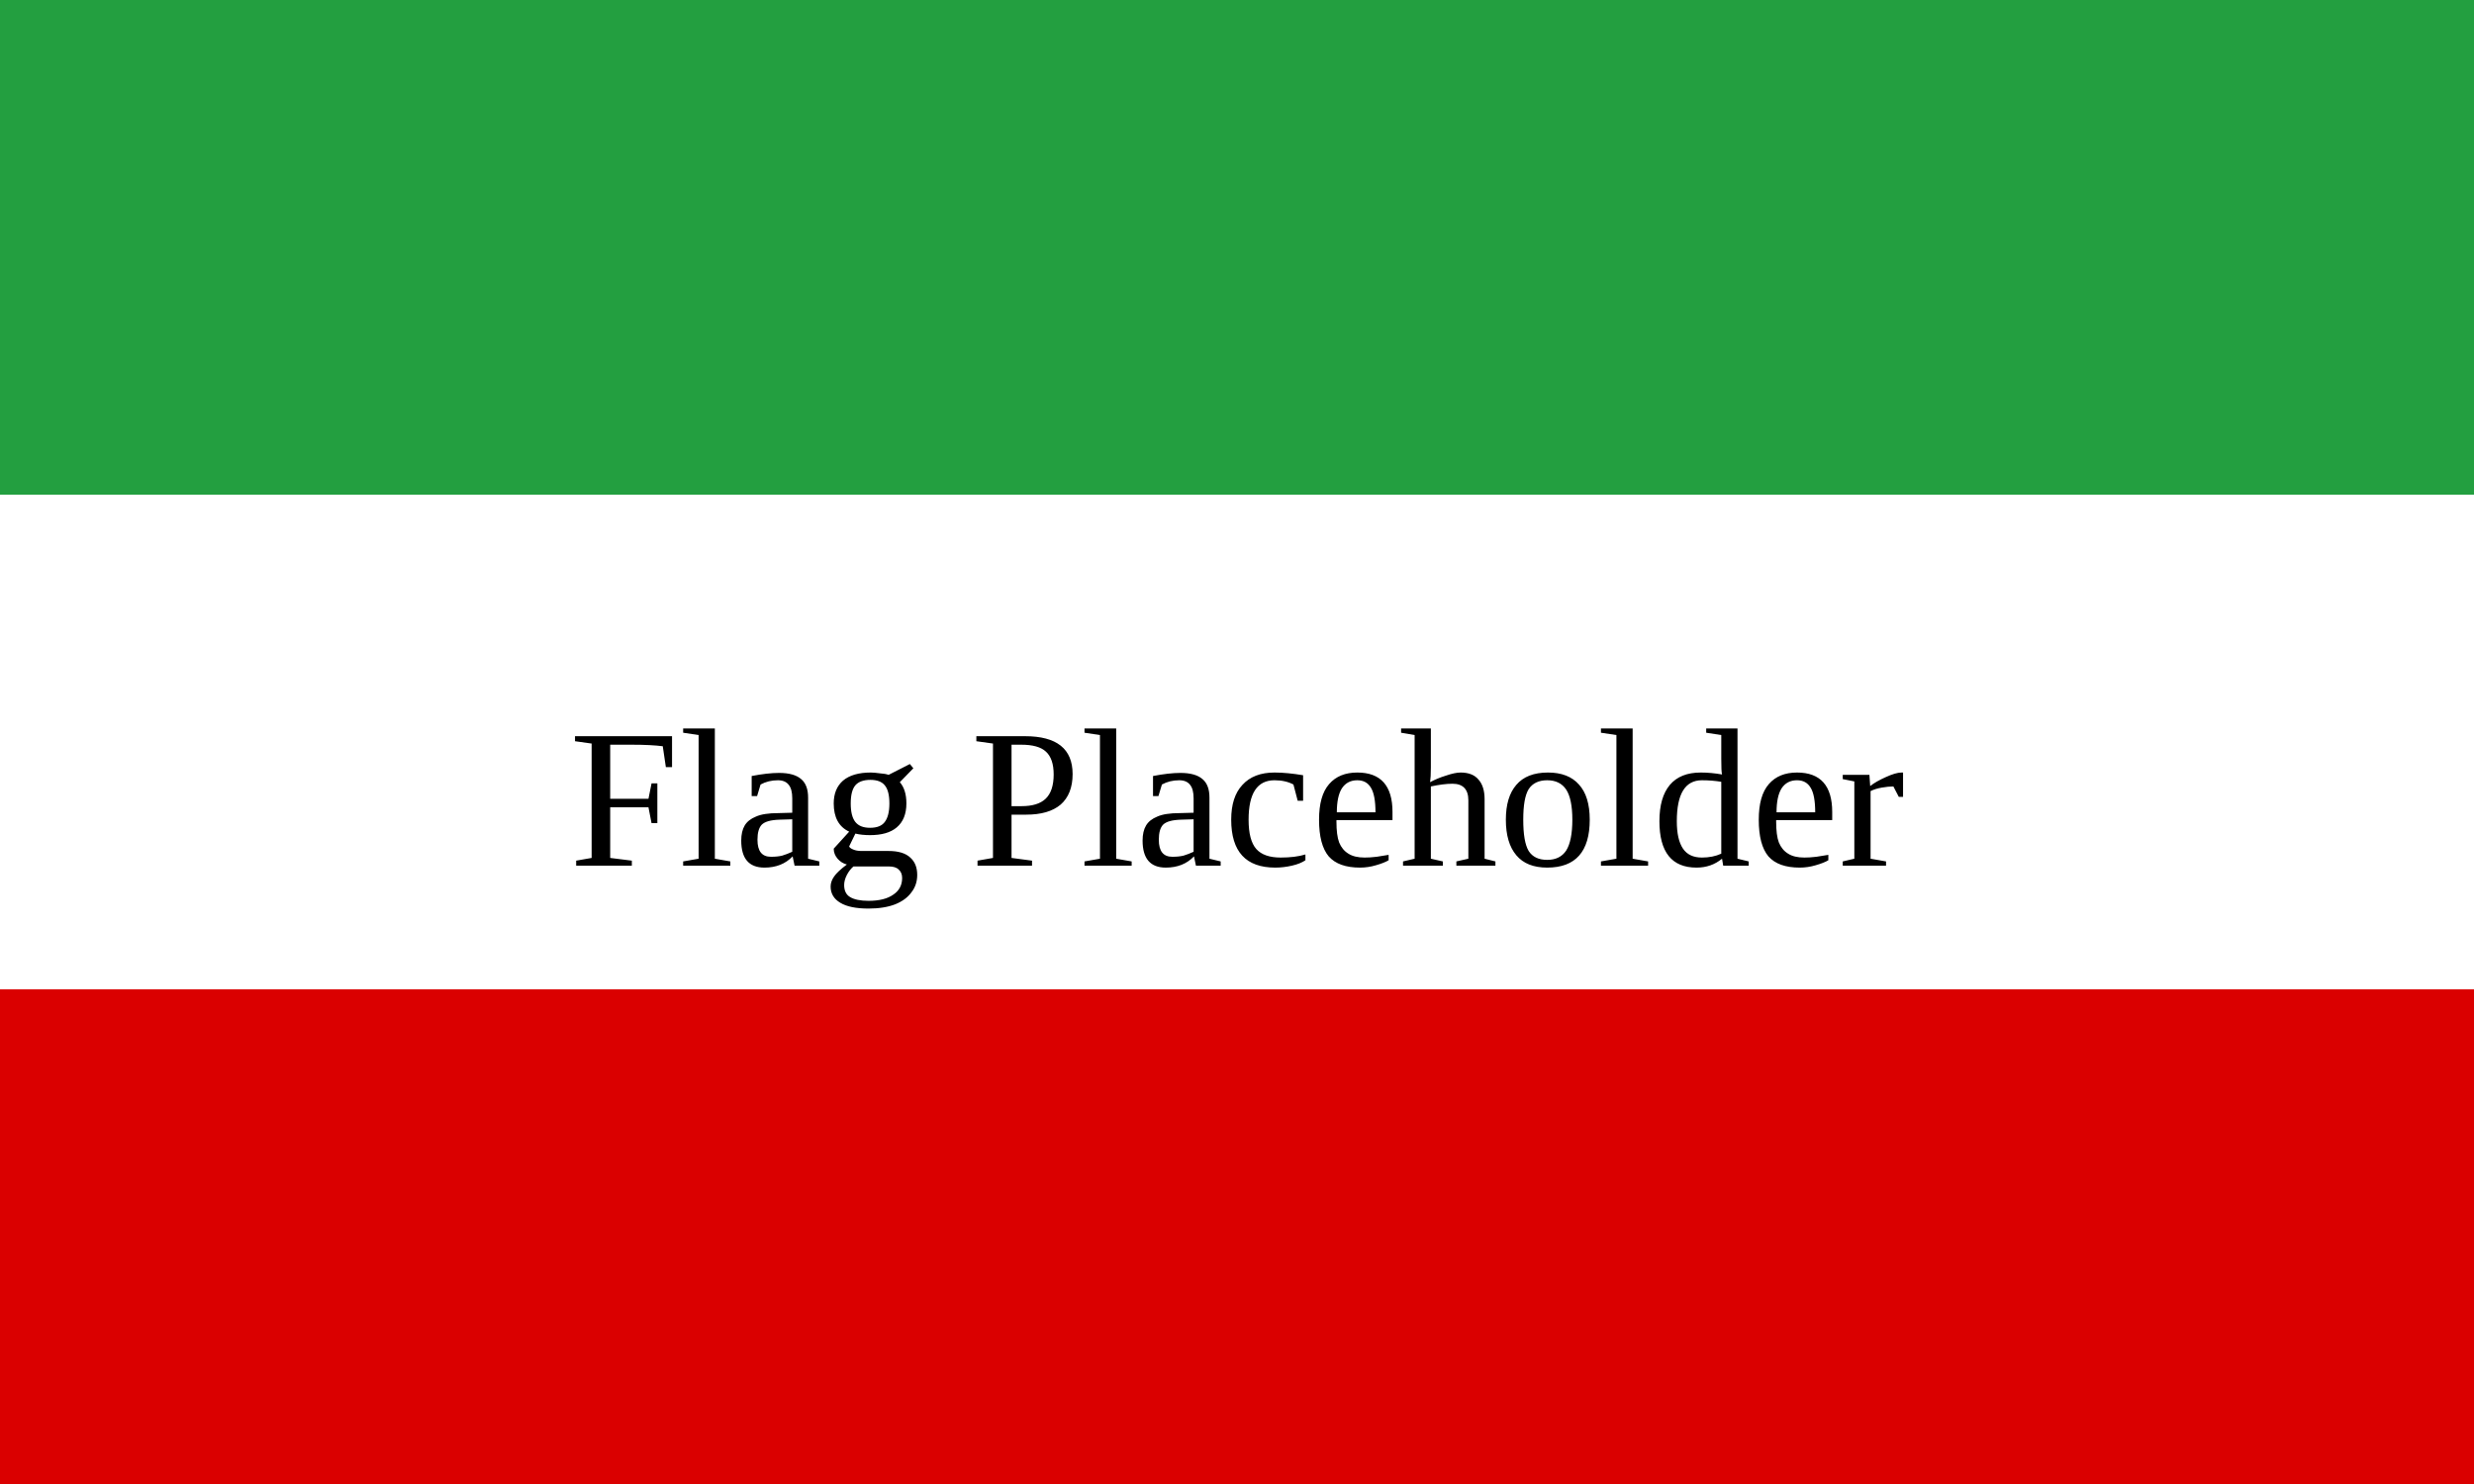
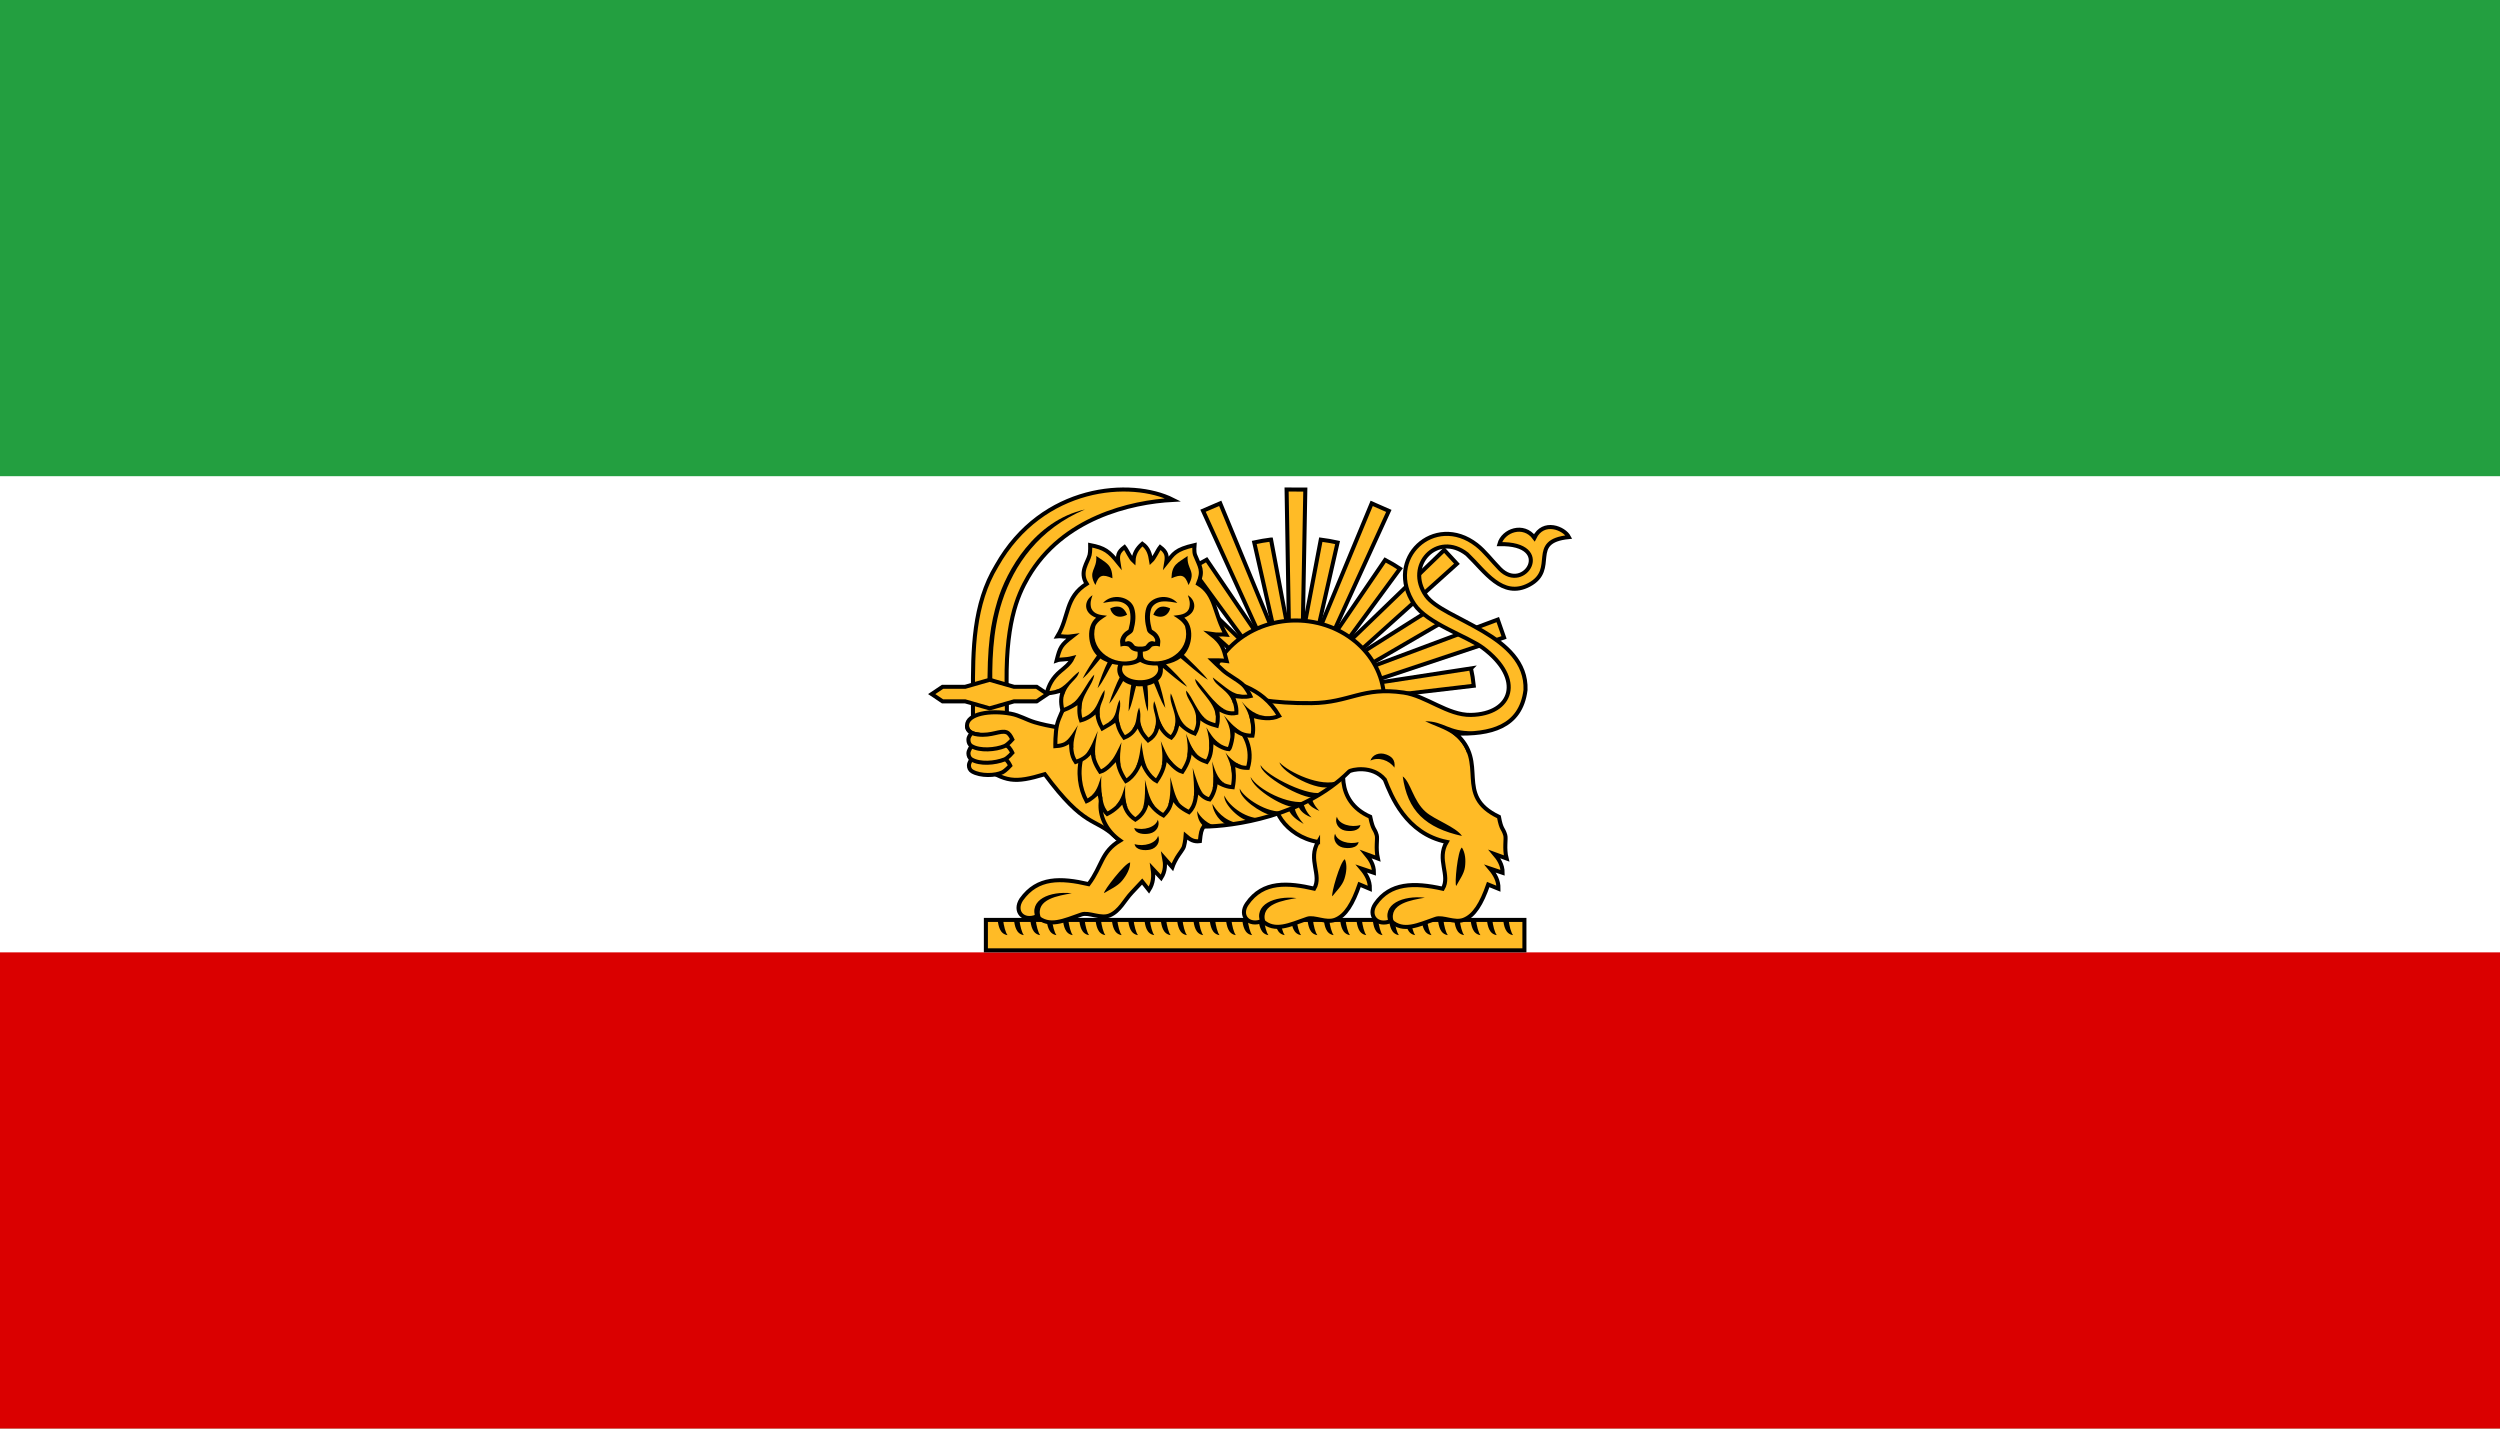
- <svg xmlns="http://www.w3.org/2000/svg" viewBox="0 0 100 60">
-   <rect width="100" height="60" fill="#239F40" />
-   <rect y="20" width="100" height="20" fill="#FFFFFF" />
-   <rect y="40" width="100" height="20" fill="#DA0000" />
-   <text x="50" y="35" text-anchor="middle" fill="#000" font-size="8">Flag Placeholder</text>
+ <svg xmlns="http://www.w3.org/2000/svg" id="Flag_of_Iran_1964" data-name="Flag of Iran 1964" viewBox="0 0 1050.01 600.01" version="1.1" xml:space="preserve">
+   <defs id="defs1">
+     <style id="style1">
+       .cls-1 {
+         fill: #fff;
+       }
+ 
+       .cls-2 {
+         fill: #ffbb26;
+       }
+ 
+       .cls-3 {
+         fill: #da0000;
+       }
+ 
+       .cls-4 {
+         fill: #239f40;
+       }
+     </style>
+   </defs>
+   <rect class="cls-4" width="1050.01" height="600.01" id="rect1" />
+   <rect class="cls-1" y="200" width="1050.01" height="400" id="rect2" />
+   <rect class="cls-3" y="400" width="1050.01" height="200" id="rect3" />
+   <g fill="#ffbb26" stroke="#000000" stroke-width="1.651" id="g33" transform="matrix(1.029601,0,0,1.029544,380.7723,173.6416)">
+     <path d="m 161.071,117.313 1.581,-86.248 -7.64,-0.03 1.471,86.277 z" id="path1" style="stroke-width:1.651" />
+     <path d="m 168.968,51.483 -12.438,65.363 4.492,0.934 14.791,-65.104 c -2.245,-0.494 -4.528,-0.894 -6.846,-1.193 z" id="path2" style="stroke-width:1.651" />
+     <path d="m 160.881,118.228 35.841,-78.464 -6.995,-3.074 -33.054,79.708 z" id="path3-0" style="stroke-width:1.651" />
+     <path d="m 195.218,59.767 -38.314,56.223 3.746,2.648 40.623,-55.301 c -1.95,-1.277 -3.97,-2.47 -6.055,-3.57 z" id="path4-9" style="stroke-width:1.651" />
+     <path d="m 160.342,118.991 64.155,-57.665 -5.189,-5.608 -62.096,59.917 z" id="path5-4" style="stroke-width:1.651" />
+     <path d="m 214.979,79.173 -57.392,36.18 2.381,3.922 58.613,-34.113 z" id="path6-8" style="stroke-width:1.651" />
+     <path d="m 159.543,119.476 84.17,-28.081 -2.551,-7.294 -83.15,31.051 z" id="path7-8" style="stroke-width:1.651" />
+     <path d="m 230.236,104.024 -71.768,11.016 0.619,4.547 72.285,-8.492 c -0.241,-2.397 -0.623,-4.756 -1.137,-7.07 z" id="path8-2" style="stroke-width:1.651" />
+     <path d="m 148.665,51.45 c -2.318,0.293 -4.604,0.686 -6.85,1.174 l 14.715,65.156 4.492,-0.934 -12.355,-65.396 z" id="path9-4" style="stroke-width:1.651" />
+     <path d="m 160.881,116.399 -32.942,-79.724 -7.018,3.019 35.752,78.535 z" id="path10-5" style="stroke-width:1.651" />
+     <path d="m 122.382,59.679 c -2.087,1.098 -4.111,2.287 -6.062,3.562 l 40.584,55.396 3.746,-2.648 z" id="path11-5" style="stroke-width:1.651" />
+     <path d="m 160.342,115.636 -39.589,-38.297 -1.802,7.174 38.262,34.479 z" id="path12-1" style="stroke-width:1.651" />
+     <path d="m 158.732,84.466 c -19.756,0 -36.012,14.6 -36.012,32.805 0,18.205 16.241,32.891 36.012,32.891 19.771,0 36.102,-14.671 36.102,-32.891 0,-18.22 -16.346,-32.805 -36.102,-32.805 z" id="path13-7" style="stroke-width:1.651" />
+     <path d="M 27.076,114.492 H 40.9 C 39.958,86.355 45.102,74.447 49.61,66.72 63.626,42.698 91.338,36.173 108.709,35.264 91.646,26.687 55.386,29.103 36.731,62.06 27.106,77.91 27.025,96.517 27.076,114.492 Z" id="path14-1" style="stroke-width:1.651" />
+     <path d="M 27.076,114.492 H 40.9 V 144.007 H 27.061 Z" id="path15-1" style="stroke-width:1.651" />
+     <path fill="#000000" stroke="none" d="m 72.746,39.182 c -20.498,4.611 -31.99,24.916 -35.734,37.453 -2.614,8.753 -4.293,17.92 -3.964,37.857 H 35.038 C 34.735,102.099 34.967,88.885 38.947,76.695 43.857,61.66 53.984,47.11 72.746,39.182 Z" id="path16-5" style="stroke-width:1.651" />
+     <path d="m 14.669,111.524 h 9.217 l 9.973,-2.86 9.973,2.86 h 9.217 l 4.424,2.968 -4.424,2.968 H 43.83 l -9.973,2.86 -9.973,-2.86 h -9.217 l -4.424,-2.968 z" id="path17-2" style="stroke-width:1.651" />
+     <path d="M 32.344,219.037 H 252.027 V 206.622 H 32.344 Z" id="path18-7" style="stroke-width:1.651" />
+     <path fill="#000000" stroke="none" d="m 37.107,206.621 c 0.388,2.319 0.833,5.739 4.076,6.209 -0.833,-0.964 -1.564,-3.919 -1.82,-6.209 z m 6.652,0 c 0.388,2.319 0.833,5.739 4.076,6.209 -0.833,-0.964 -1.563,-3.919 -1.82,-6.209 z m 6.652,0 c 0.388,2.319 0.835,5.739 4.078,6.209 -0.833,-0.964 -1.565,-3.919 -1.822,-6.209 z m 6.654,0 c 0.388,2.319 0.833,5.739 4.076,6.209 -0.833,-0.964 -1.565,-3.919 -1.822,-6.209 z m 6.652,0 c 0.388,2.319 0.833,5.739 4.076,6.209 -0.833,-0.964 -1.565,-3.919 -1.822,-6.209 z m 6.652,0 c 0.388,2.319 0.833,5.739 4.076,6.209 -0.833,-0.964 -1.565,-3.919 -1.822,-6.209 z m 6.652,0 c 0.388,2.319 0.833,5.739 4.076,6.209 -0.833,-0.964 -1.563,-3.919 -1.82,-6.209 z m 6.652,0 c 0.388,2.319 0.833,5.739 4.076,6.209 -0.833,-0.964 -1.563,-3.919 -1.82,-6.209 z m 6.652,0 c 0.388,2.319 0.833,5.739 4.076,6.209 -0.833,-0.964 -1.564,-3.919 -1.82,-6.209 z m 6.652,0 c 0.388,2.319 0.833,5.739 4.076,6.209 -0.833,-0.964 -1.564,-3.919 -1.82,-6.209 z m 6.654,0 c 0.388,2.319 0.833,5.739 4.076,6.209 -0.833,-0.964 -1.565,-3.919 -1.822,-6.209 z m 6.652,0 c 0.388,2.319 0.833,5.739 4.076,6.209 -0.833,-0.964 -1.565,-3.919 -1.822,-6.209 z m 6.652,0 c 0.388,2.319 0.833,5.739 4.076,6.209 -0.833,-0.964 -1.565,-3.919 -1.822,-6.209 z m 6.652,0 c 0.388,2.319 0.833,5.739 4.076,6.209 -0.833,-0.964 -1.565,-3.919 -1.822,-6.209 z m 6.652,0 c 0.388,2.319 0.833,5.739 4.076,6.209 -0.833,-0.964 -1.563,-3.919 -1.82,-6.209 z m 6.652,0 c 0.388,2.319 0.833,5.739 4.076,6.209 -0.833,-0.964 -1.563,-3.919 -1.82,-6.209 z m 6.652,0 c 0.388,2.319 0.833,5.739 4.076,6.209 -0.833,-0.964 -1.563,-3.919 -1.82,-6.209 z m 6.652,0 c 0.388,2.319 0.833,5.739 4.076,6.209 -0.833,-0.964 -1.563,-3.919 -1.82,-6.209 z m 6.654,0 c 0.388,2.319 0.833,5.739 4.076,6.209 -0.833,-0.964 -1.565,-3.919 -1.822,-6.209 z m 6.652,0 c 0.388,2.319 0.833,5.739 4.076,6.209 -0.833,-0.964 -1.565,-3.919 -1.822,-6.209 z m 6.652,0 c 0.388,2.319 0.833,5.739 4.076,6.209 -0.833,-0.964 -1.565,-3.919 -1.822,-6.209 z m 6.652,0 c 0.388,2.319 0.833,5.739 4.076,6.209 -0.833,-0.964 -1.565,-3.919 -1.822,-6.209 z m 6.652,0 c 0.388,2.319 0.833,5.739 4.076,6.209 -0.833,-0.964 -1.563,-3.919 -1.82,-6.209 z m 6.652,0 c 0.388,2.319 0.833,5.739 4.076,6.209 -0.833,-0.964 -1.563,-3.919 -1.82,-6.209 z m 6.652,0 c 0.388,2.319 0.833,5.739 4.076,6.209 -0.833,-0.964 -1.563,-3.919 -1.82,-6.209 z m 6.652,0 c 0.388,2.319 0.835,5.739 4.078,6.209 -0.833,-0.964 -1.565,-3.919 -1.822,-6.209 z m 6.654,0 c 0.388,2.319 0.833,5.739 4.076,6.209 -0.833,-0.964 -1.565,-3.919 -1.822,-6.209 z m 6.652,0 c 0.388,2.319 0.833,5.739 4.076,6.209 -0.833,-0.964 -1.565,-3.919 -1.822,-6.209 z m 6.652,0 c 0.388,2.319 0.833,5.739 4.076,6.209 -0.833,-0.964 -1.565,-3.919 -1.822,-6.209 z m 6.652,0 c 0.388,2.319 0.833,5.739 4.076,6.209 -0.833,-0.964 -1.563,-3.919 -1.82,-6.209 z m 6.652,0 c 0.388,2.319 0.833,5.739 4.076,6.209 -0.833,-0.964 -1.563,-3.919 -1.82,-6.209 z m 6.652,0 c 0.388,2.319 0.833,5.739 4.076,6.209 -0.833,-0.964 -1.564,-3.919 -1.82,-6.209 z" id="path19-6" style="stroke-width:1.651" />
+     <path d="m 30.556,143.688 c 9.865,6.636 13.34,7.253 25.814,3.498 16.375,22.06 20.301,17.644 28.483,25.243 l 0.744,-41.18 c 0,0 -22.585,-2.045 -33.28,-5.247 -3.474,-1.04 -6.232,-2.836 -9.813,-3.498 -8.373,-1.549 -17.861,-0.03 -17.861,4.848 0,1.666 1.066,3.218 4.421,3.625 z" id="path20-1" style="stroke-width:1.651" />
+     <path d="m 39.943,140.773 c 1.216,0.475 2.347,2.915 2.347,2.915 0,0 -1.854,2.033 -3.2,2.721 -2.766,1.414 -8.99,1.644 -12.373,-0.389 -0.904,-0.543 -1.28,-1.447 -1.28,-2.434 0,-1.029 0.853,-2.231 0.853,-2.231" id="path21-4" style="stroke-width:1.651" />
+     <path d="m 40.796,135.526 c 1.216,0.475 2.347,2.915 2.347,2.915 0,0 -1.858,2.193 -3.2,2.721 -3.948,1.553 -10.056,2.033 -13.44,0 -0.904,-0.543 -1.28,-1.552 -1.28,-2.539 0,-1.201 1.28,-2.903 1.28,-2.903" id="path22-2" style="stroke-width:1.651" />
+     <path d="m 24.642,127.352 c 0,1.666 1.066,3.218 4.421,3.625 5.665,0.687 9.194,-1.861 11.733,-0.893 0.925,0.352 1.653,1.443 2.347,2.915 0,0 -1.868,2.168 -3.2,2.721 -3.638,1.509 -10.056,2.033 -13.44,0 -0.904,-0.543 -1.28,-1.578 -1.28,-2.565 0,-1.335 0.784,-1.98 1.323,-2.914" id="path23-3" style="stroke-width:1.651" />
+     <path d="m 167.84,174.824 c -4.295,7.16 1.664,13.559 -1.574,19.035 -10.452,-2.37 -20.853,-3.425 -27.474,6.244 -3.249,4.745 0.693,9.284 6.341,6.916 5.052,4.645 11.003,1.672 18.292,-0.87 2.859,-0.997 7.631,1.872 11.401,0.416 4.297,-1.66 7.208,-6.552 9.932,-14.402 l 4.233,1.776 c 0.045,-3.356 -1.448,-5.915 -3.398,-8.237 l 5.052,1.699 c 0.031,-3.339 -1.677,-5.709 -3.265,-7.624 l 4.864,1.797 c -0.974,-4.37 -0.033,-8.065 -0.465,-9.53 -0.935,-3.171 -1.422,-1.596 -2.654,-7.495 -14.639,-6.414 -11.484,-21.526 -8.796,-27.924 l -27.874,19.222 c -5.632,3.667 2.103,16.852 15.385,18.979 z" id="path24-2" style="stroke-width:1.651" />
+     <path d="m 242.024,63.406 c -3.35,-3.425 -6.127,-7.202 -9.488,-9.805 -17.239,-13.347 -37.91,5.703 -25.415,24.283 5.255,7.814 21.796,13.148 28.001,17.793 16.892,12.646 12.046,26.987 -4.912,27.317 -9.416,0.183 -18.298,-7.774 -27.388,-9.109 -17.019,-2.499 -21.854,4.119 -37.667,4.306 -31.322,0.37 -44.106,-9.099 -44.106,-9.099 l -33.958,39.314 c -10.374,3.872 -10.919,18.142 0,25.834 -7.839,4.697 -7.228,10.31 -12.841,17.791 -11.346,-2.621 -20.86,-3.01 -27.466,6.255 -3.128,4.825 0.683,9.274 6.331,6.905 5.052,4.645 10.992,1.729 18.281,-0.812 2.901,-1.011 7.795,1.906 11.414,0.406 4.2,-1.74 6.098,-6.213 9.096,-9.342 1.414,-1.476 4.191,-4.468 4.191,-4.468 l 2.764,3.493 c 1.861,-2.897 1.951,-5.796 1.516,-8.692 l 3.478,3.737 c 1.839,-2.888 1.698,-5.776 1.248,-8.124 l 3.299,3.737 c 0,0 0.545,-1.627 1.873,-3.899 0.86,-1.473 2.536,-3.44 2.854,-4.549 0.548,-1.915 0.713,-4.387 0.713,-4.387 1.904,1.658 3.351,2.522 5.796,2.193 0.349,-3.469 0.602,-4.52 1.516,-5.93 11.808,-0.086 40.917,-4.012 59.391,-22.503 0.666,-0.666 9.405,-2.795 14.536,3.331 2.561,6.522 8.601,22.089 25.237,25.427 -4.295,7.16 1.633,13.614 -1.605,19.091 -11.823,-2.65 -21.469,-2.444 -27.466,6.174 -3.285,4.72 0.683,9.355 6.331,6.986 5.052,4.645 10.992,1.648 18.281,-0.894 2.876,-1.003 7.65,1.86 11.414,0.406 4.297,-1.66 7.263,-6.53 9.988,-14.379 l 4.191,1.706 c 0.045,-3.356 -1.438,-5.883 -3.389,-8.205 l 5.083,1.706 c 0.031,-3.339 -1.866,-5.952 -3.299,-7.636 l 4.905,1.787 c -1.044,-4.156 -0.094,-8.009 -0.535,-9.505 -0.925,-3.137 -1.547,-1.863 -2.586,-7.474 -18.61,-8.823 -3.921,-22.149 -17.746,-33.998 14.119,0.43 26.663,-2.421 28.591,-17.74 0.84,-22.515 -33.544,-28.548 -40.541,-38.435 -8.764,-12.385 4.542,-26.511 16.676,-16.979 7.221,6.879 14.347,18.331 25.326,12.511 11.956,-6.338 -0.842,-17.789 16.237,-19.501 -1.867,-3.574 -10.439,-7.185 -14.081,0.289 -4.372,-5.944 -12.729,-3.057 -14.293,2.604 22.841,-0.521 10.242,20.328 0.224,10.084 z" id="path25-2" style="stroke-width:1.651" />
+     <path d="m 74.11,132.715 -2.522,6.479 c -2.016,7.328 -0.909,13.783 1.85,18.995 1.682,-0.73 3.363,-2.309 5.045,-3.83 0.83,2.531 0.458,6.129 3.363,9.038 3.294,-1.685 5.34,-3.983 6.558,-5.668 0.561,3.462 2.009,6.088 4.92,7.966 2.911,-1.878 4.358,-4.504 4.92,-7.966 1.218,1.685 3.263,4.596 6.558,6.281 2.905,-2.909 2.869,-4.669 3.783,-7.56 1.471,3.01 3.348,4.542 6.642,6.227 2.905,-2.909 2.533,-6.507 3.363,-9.038 1.393,2.047 3.156,3.477 5.045,3.83 1.442,-1.879 2.492,-4.889 2.479,-7.61 2.708,1.935 5.229,2.513 6.939,2.641 0.682,-3.544 0.536,-6.283 -0.02,-9.438 2.553,0.8 3.044,1.53 6.184,1.535 2.1,-7.023 -0.397,-14.623 -7.701,-20.008 z" id="path26-1" style="stroke-width:1.651" />
+     <path d="m 69.219,111.094 c 0,0 -6.503,10.403 -7.803,15.771 -0.841,3.474 -0.732,8.885 -0.732,8.885 2.113,-0.121 4.226,-0.546 6.34,-2.443 0.219,2.962 -0.105,5.924 1.951,8.885 2.113,-0.743 4.714,-1.72 6.827,-5.331 0.163,3.683 0.912,5.856 3.17,9.33 2.769,-0.805 4.941,-3.807 7.071,-5.775 0.045,2.686 0.781,5.687 3.414,9.552 3.457,-1.888 5.466,-6.254 6.269,-8.733 0.877,2.341 2.811,6.845 6.269,8.733 2.633,-3.865 3.368,-6.865 3.414,-9.552 2.13,1.969 4.303,4.97 7.071,5.775 2.258,-3.474 3.007,-5.646 3.17,-9.33 2.113,3.612 4.714,4.589 6.827,5.331 2.056,-2.962 1.732,-5.924 1.951,-8.885 2.113,1.897 5.007,3.542 7.121,3.663 0.42,-0.383 2.073,-5.574 1.276,-8.682 2.485,1.964 4.609,3.273 8.277,3.178 0.601,-2.87 0.086,-5.739 -0.529,-8.339 3.988,1.371 8.307,1.744 11.39,0.267 -7.194,-12.175 -18.568,-14.164 -31.058,-16.263 z" id="path27-6" style="stroke-width:1.651" />
+     <path d="m 117.683,57.735 c -0.5,-1.262 -0.245,-4.02 -0.245,-4.02 -7.944,1.833 -8.459,3.467 -11.544,7.286 0.52,-3.101 0.176,-4.465 -2.451,-6.476 -1.104,1.375 -2.359,4.458 -3.677,5.659 -0.449,-2.804 -1.055,-5.21 -3.596,-7.008 -2.217,1.944 -3.489,4.121 -3.596,7.008 -1.318,-1.201 -2.573,-4.284 -3.677,-5.659 -2.628,2.011 -2.971,3.375 -2.451,6.476 -3.884,-4.817 -5.677,-6.141 -11.544,-7.286 0,0 0.071,2.709 -0.245,4.02 -0.732,3.035 -4.316,6.964 -1.203,11.753 -8.93,5.661 -6.987,13.247 -11.92,21.438 2.221,-0.211 2.703,0.453 6.143,-0.034 -4.74,3.675 -5.072,4.42 -6.474,9.869 1.722,-0.625 3.181,-0.125 6.532,-0.978 -1.138,2.431 -3.59,4.206 -4.956,5.358 -3.376,2.846 -4.763,5.7 -5.599,8.989 2.213,0.026 4.425,-0.684 6.638,-1.251 -0.759,2.625 -1.133,4.555 -0.229,8.341 3.32,-1.216 4.964,-2.497 7.096,-3.753 -0.273,2.433 -0.42,5.282 0.458,7.715 2.213,-0.591 4.425,-1.912 6.638,-4.17 -0.052,3.175 0.904,5.432 2.06,7.507 2.032,-1.16 4.081,-2.309 5.722,-3.753 0.661,2.255 0.818,4.204 3.204,7.507 3.645,-1.481 4.389,-3.623 5.722,-5.63 0.506,1.853 1.409,3.887 4.075,6.724 3.486,-2.296 3.31,-4.592 4.292,-6.888 0.793,1.648 2.481,4.56 5.109,5.771 1.985,-2.048 2.294,-4.84 2.861,-6.516 1.79,2.031 3.87,3.797 6.744,4.84 1.496,-2.73 1.545,-5.02 1.431,-7.261 2.52,2.646 5.041,3.392 7.561,4.096 0.629,-2.482 0.455,-4.965 0,-7.447 2.657,1.902 5.313,2.812 7.97,2.234 0.135,-2.738 -0.745,-4.789 -1.635,-7.075 2.673,0.465 5.225,0.707 7.357,0.186 0,0 -1.455,-3.257 -3.27,-4.84 -2.337,-2.039 -5.499,-3.531 -7.83,-5.577 -1.348,-1.183 -4.383,-4.138 -4.383,-4.138 2.249,0.023 3.199,-0.112 5.817,0.24 -1.402,-5.449 -1.812,-7.381 -6.553,-11.056 3.579,0.553 4.031,0.068 6.252,0.278 -4.933,-8.191 -4.031,-16.488 -11.4,-20.726 2.306,-5.57 0.797,-6.701 -1.203,-11.753 z" id="path28-8" style="stroke-width:1.651" />
+     <path fill="#000000" stroke="none" d="m 133.031,143.062 -0.403,3.658 c -0.057,-3.427 -1.782,-6.481 -2.55,-8.43 1.234,1.837 3.61,4.209 6.385,5.128 z m -2.885,7.967 -4.033,-1.171 -1.336,3.33 c 0.821,-3.253 0.015,-9.322 -0.119,-11.207 0.667,2.048 1.995,7.639 5.488,9.047 z m -9.043,4.212 -2.514,-1.602 -1.492,3.084 c 0.543,-2.512 -0.255,-10.234 -0.389,-12.119 0.667,2.048 2.581,8.937 4.395,10.637 z m -9.442,4.08 -3.077,-2.871 -1.98,3.581 c 1.246,-3.252 1.08,-9.847 0.946,-11.732 0.667,2.048 1.841,8.673 4.111,11.022 z m -10.328,0.942 -3.091,-2.534 -2.029,3.679 c 1.244,-2.617 1.134,-10.092 1,-11.977 0.667,2.048 1.423,7.659 4.119,10.832 z m -16.088,-0.238 3.158,-2.296 1.825,3.24 c -1.37,-3.338 -1.147,-7.507 -1.013,-9.392 -0.667,2.048 -1.497,5.929 -3.97,8.448 z m -9.578,-4.302 2.816,-1.364 1.503,3.082 c -0.777,-3.64 -0.669,-7.718 -0.536,-9.603 -0.667,2.048 -1.523,5.783 -3.783,7.884 z" id="path29-5" style="stroke-width:1.651" />
+     <path fill="#000000" stroke="none" d="m 140.573,123.127 -0.191,3.501 c -0.332,-4.12 -2.639,-7.515 -3.712,-9.131 1.34,1.611 4.4,5.37 9.563,5.968 z m -3.928,6.668 -3.82,-1.507 -0.753,3.755 c 0.316,-3.949 -1.668,-7.15 -2.64,-8.819 1.531,1.618 4.32,5.153 7.214,6.571 z m -8.413,5.188 -3.805,-1.676 -1.051,3.894 c 0.383,-3.502 -0.475,-7.35 -1.117,-9.146 1.203,1.834 2.907,5.157 5.973,6.927 z m -9.451,4.362 -3.132,-2.483 -1.41,3.872 c 0.959,-3.449 0.148,-8.223 -0.249,-10.077 0.948,1.954 2.005,6.091 4.791,8.688 z m -20.729,5.032 -2.326,-3.141 -2.375,3.33 c 1.523,-2.747 2.258,-8.585 2.349,-10.472 0.419,2.102 0.931,7.561 2.352,10.284 z m 10.683,-1.787 -3.327,-2.173 -1.489,3.915 c 0.928,-3.166 0.158,-8.814 -0.239,-10.668 0.948,1.954 2.453,6.576 5.055,8.927 z m -26.101,0.093 3.409,-2.266 1.474,3.863 c -0.926,-3.245 -0.153,-8.058 0.154,-10.115 -0.948,1.954 -3.07,6.864 -5.037,8.518 z m -9.781,-3.488 2.949,-2.332 1.435,3.951 c -0.999,-3.31 0.361,-9.423 0.757,-11.277 -0.948,1.954 -3.264,8.126 -5.141,9.657 z m -8.515,-5.102 2.685,-0.784 1.018,3.298 c -0.24,-2.986 1.218,-7.621 1.852,-9.419 -1.195,1.838 -3.774,6.225 -5.555,6.905 z" id="path30-7" style="stroke-width:1.651" />
+     <path fill="#000000" stroke="none" d="m 114.646,58.151 c -4.068,2.901 -6.454,3.375 -6.599,9.099 4.047,-1.782 5.566,-1.431 6.956,2.762 3.296,-5.841 -0.791,-6.164 -0.357,-11.861 z M 75.855,74.155 c -3.405,2.079 -4.039,7.109 1.427,9.18 -4.166,3.562 -3.444,11.55 0.357,15.435 -1.568,2.099 -4.546,6.74 -5.835,9.385 2.588,-2.105 5.286,-5.867 7.262,-8.166 0.877,0.633 1.873,1.121 2.943,1.544 -1.1,2.086 -3.297,7.599 -4.102,10.561 2.34,-2.708 4.409,-7.469 5.975,-9.911 0.77,0.204 1.589,0.296 2.408,0.406 -0.61,1.75 -0.389,3.59 0.624,5.118 -1.107,1.977 -3.421,7.717 -4.28,10.723 2.211,-2.496 4.156,-6.715 5.707,-9.261 0.893,0.716 1.982,1.26 3.299,1.625 -0.498,2.544 -1.064,7.869 -1.07,10.723 1.455,-2.921 2.23,-7.498 3.032,-10.317 0.892,0.178 1.778,0.168 2.675,0.081 0.559,2.877 0.941,7.371 2.14,10.317 0.212,-2.785 0.106,-7.926 -0.178,-10.561 1.005,-0.21 1.883,-0.566 2.675,-0.975 1.262,2.652 2.684,7.3 4.637,10.073 -0.504,-3.111 -2.086,-9.21 -2.943,-11.211 1.616,-1.23 2.056,-3.174 1.962,-5.118 2.655,2.166 6.999,6.018 9.898,7.718 -1.721,-2.42 -6.462,-7.169 -8.65,-9.18 2.25,-0.48 4.344,-1.276 5.975,-2.518 2.522,2.095 7.968,6.995 11.104,8.833 -1.824,-2.564 -7.824,-8.284 -9.766,-10.133 3.553,-3.851 4.339,-11.637 0.178,-15.191 5.466,-2.071 4.832,-7.101 1.427,-9.18 0.627,1.787 1.09,3.208 0.535,5.28 -0.967,2.72 -3.984,2.77 -6.421,3.087 1.858,1.097 3.663,2.3 4.726,4.224 2.58,9.125 -5.957,15.396 -13.911,14.298 -3.214,-0.444 -3.303,-1.176 -3.299,-3.818 0.6,-0.062 1.348,-0.218 2.051,-0.569 0.638,-0.319 0.895,-0.658 1.159,-0.975 0.264,-0.317 0.48,-0.545 0.535,-0.569 0.837,-0.361 2.14,-0.244 2.14,-0.244 l 1.07,0.244 0.089,-1.056 c 0.072,-0.916 0.292,-1.502 -0.446,-3 -0.599,-1.214 -1.511,-1.946 -2.14,-2.356 -0.315,-0.205 -0.498,-0.299 -0.624,-0.406 -0.127,-0.107 -0.156,-0.155 -0.178,-0.244 -0.821,-3.04 -1.076,-5.673 -0.267,-8.211 0.484,-1.519 2.138,-2.803 4.28,-3.087 2.308,-0.305 5.122,0.34 6.421,0.569 -3.678,-4.192 -11.178,-2.632 -12.663,2.031 -0.924,2.903 -0.579,5.971 0.267,9.105 0.22,0.814 0.751,1.23 1.605,1.787 0.548,0.357 1.089,0.677 1.516,1.544 0.367,0.744 0.224,0.72 0.178,1.375 -0.642,-0.048 -1.035,-0.519 -2.051,-0.081 -0.675,0.291 -1.046,0.787 -1.338,1.137 -0.291,0.35 -0.552,0.621 -0.446,0.569 -0.278,0.139 -0.868,0.276 -1.338,0.325 -0.256,0.026 -1.527,0.026 -1.784,0 -0.47,-0.049 -1.06,-0.186 -1.338,-0.325 0.106,0.053 -0.154,-0.219 -0.446,-0.569 -0.292,-0.35 -0.663,-0.847 -1.338,-1.137 -1.016,-0.438 -1.409,0.033 -2.051,0.081 -0.045,-0.656 -0.189,-0.631 0.178,-1.375 0.427,-0.867 0.968,-1.186 1.516,-1.544 0.854,-0.557 1.385,-0.973 1.605,-1.787 0.847,-3.133 1.192,-6.201 0.267,-9.105 -1.485,-4.663 -8.985,-6.223 -12.663,-2.031 1.299,-0.229 4.112,-0.874 6.421,-0.569 2.143,0.284 3.797,1.568 4.28,3.087 0.808,2.538 0.554,5.171 -0.267,8.211 -0.023,0.089 -0.052,0.136 -0.178,0.244 -0.127,0.107 -0.31,0.201 -0.624,0.406 -0.629,0.41 -1.541,1.142 -2.14,2.356 -0.738,1.497 -0.517,2.084 -0.446,3 l 0.089,1.056 1.07,-0.244 c 0,0 1.303,-0.117 2.14,0.244 0.055,0.023 0.271,0.251 0.535,0.569 0.264,0.317 0.521,0.656 1.159,0.975 0.703,0.351 1.451,0.507 2.051,0.569 0.193,2.799 -0.298,3.326 -3.299,3.818 -7.615,1.25 -16.534,-5.023 -13.911,-14.298 0.989,-1.976 2.928,-3.085 4.726,-4.224 -2.535,-0.276 -5.301,-0.437 -6.421,-3.087 -0.555,-2.073 -0.092,-3.494 0.535,-5.28 z m 7.223,5.362 c 0.368,2.072 2.769,4.818 6.866,2.6 -1.7,-4.135 -4.548,-3.637 -6.866,-2.6 z m 17.567,2.6 c 4.098,2.219 6.498,-0.527 6.866,-2.6 -2.321,-1.038 -5.167,-1.535 -6.866,2.6 z m -5.351,19.253 c 2.489,1.401 4.533,1.505 7.045,1.462 1.329,2.917 -1.648,6.012 -7.045,6.012 -5.153,0 -8.528,-2.822 -7.045,-6.012 2.966,0.183 5.373,-0.521 7.045,-1.462 z m -24.88,3.899 c -3.352,2.361 -5.732,6.58 -9.61,7.524 l 3.011,0.085 0.168,2.951 c 1.643,-6.344 5.548,-6.704 6.431,-10.561 z m 6.153,1.3 c -2.938,2.78 -5.817,10.305 -9.532,12.128 l 3.646,-1.23 0.622,3.511 c -0.167,-6.259 4.649,-9.86 5.263,-14.408 z m 48.333,1.137 c 0.904,3.708 6.742,5.02 8.297,10.723 l -0.302,-3.309 4.214,-0.372 c -4.051,0.003 -6.383,-2.63 -12.208,-7.042 z m -7.21,0.606 c 0.144,3.796 8.157,9.175 8.427,15.179 l 0.442,-3.531 3.837,1.112 c -4.871,-2.097 -9.989,-10.552 -12.706,-12.76 z m -36.931,4.512 c -2.368,3.2 -2.858,7.735 -6.331,9.914 l 3.35,-1.727 1.182,3.179 c -1.058,-5.803 2.056,-6.79 1.799,-11.366 z m 33.262,0.244 c -0.156,3.796 5.039,6.977 4.035,13.567 l 0.942,-3.322 3.659,1.772 c -3.85,-2.505 -6.1,-9.635 -8.636,-12.016 z m -6.242,1.137 c -1.008,4.49 3.372,8.356 1.321,14.479 l 1.724,-2.952 3.107,1.847 c -3.56,-2.936 -4.337,-9.887 -6.151,-13.374 z m -20.867,2.6 c -1.814,3.488 -0.792,6.765 -4.633,9.304 l 3.282,-1.344 1.807,3.299 c -2.127,-5.87 0.546,-6.75 -0.455,-11.259 z m 14.09,0.569 c -1.378,4.407 2.241,5.888 -0.105,12.186 l 1.957,-3.082 2.518,2.513 c -2.669,-3.098 -2.851,-8.014 -4.37,-11.617 z m -6.153,2.6 c -1.518,3.603 -0.525,5.981 -2.893,9.002 l 2.532,-2.334 2.158,2.91 c -2.52,-4.934 -0.415,-5.168 -1.797,-9.578 z M 77.371,58.151 c 4.068,2.901 6.454,3.375 6.599,9.099 -4.047,-1.782 -5.566,-1.431 -6.956,2.762 -3.296,-5.841 0.791,-6.164 0.357,-11.861 z" id="path31-6" style="stroke-width:1.651" />
+     <path fill="#000000" stroke="none" d="m 67.383,195.768 c -8.823,-1.027 -17.824,2.604 -14.625,10.398 l 1.873,-0.731 c -2.183,-7.359 7.525,-8.733 12.752,-9.667 z M 202.394,148.081 c 0.952,6.894 3.214,12.207 7.223,16.166 4.009,3.96 9.615,6.507 16.943,8.124 -2.536,-3.72 -10.998,-6.503 -14.803,-9.83 -5.13,-4.485 -6.1,-12.109 -9.363,-14.46 z m 21.827,44.671 c 1.104,-2.193 3.188,-4.826 3.559,-7.697 0.371,-2.871 0.15,-5.797 -1.259,-7.974 -1.733,1.099 -3.092,15.235 -2.3,15.67 z m -25.213,-48.244 c 0.468,-3.314 -1.264,-4.599 -3.319,-5.367 -2.87,-1.071 -5.66,0.082 -6.481,2.491 3.214,-1.607 7.649,-0.207 9.801,2.876 z m -69.367,11.373 c -0.509,3.361 6.429,10.256 10.463,10.424 l 4.568,-1.077 c -7.324,0.01 -13.725,-5.997 -15.031,-9.347 z m -36.756,13.238 c 0.433,2.473 4.014,2.722 6.243,2.269 2.922,-0.595 4.373,-3.348 3.354,-5.666 -0.795,3.114 -5.794,4.554 -9.598,3.397 z m 0.117,6.58 c 0.439,2.506 4.111,2.729 6.332,2.25 2.772,-0.597 4.302,-3.289 3.265,-5.647 -0.795,3.114 -5.794,4.554 -9.598,3.397 z m -12.425,19.984 c 2.162,-1.394 5.415,-2.719 7.316,-5.033 1.901,-2.314 3.321,-4.947 3.299,-7.474 -2.104,0.16 -11.061,11.769 -10.616,12.507 z m 130.835,1.877 c -8.823,-1.027 -17.824,2.604 -14.625,10.398 l 1.873,-0.731 c -2.183,-7.359 7.525,-8.733 12.752,-9.667 z m -52.329,0.145 c -8.823,-1.027 -17.824,2.604 -14.625,10.398 l 1.873,-0.731 c -2.183,-7.359 7.525,-8.733 12.752,-9.667 z m -6.963,-55.342 c 0.869,4.004 15.824,12.345 21.355,9.74 l 3.018,-2.358 c -7.244,3.112 -20.811,-3.46 -24.373,-7.382 z m -7.708,1.113 c -0.237,4.116 17.252,14.094 22.003,13.173 l 3.791,-2.291 c -5.037,2.814 -23.529,-6.518 -25.794,-10.882 z m -4.074,4.86 c 0.774,5.146 15.097,13.294 18.418,12.1 l 4.594,-2.148 c -7.566,1.689 -20.206,-4.968 -23.012,-9.952 z m -4.436,4.709 c -0.362,3.932 8.783,10.185 13.111,10.959 l 5.103,-1.705 c -6.911,1.112 -16.791,-5.683 -18.214,-9.254 z m -11.113,6.252 c -0.166,1.509 1.654,6.625 6.021,8.572 l 4.602,-0.671 c -5.971,-0.891 -9.337,-5.553 -10.624,-7.901 z m -6.254,2.898 c 0.025,1.841 0.542,4.726 2.927,6.355 l 4.471,-0.2 c -4.667,-1.544 -6.77,-4.874 -7.398,-6.155 z m 49.87,-0.052 c -1.632,-0.612 -3.967,-1.815 -5.056,-3.856 l 1.968,-1.033 c 0.806,2.568 2.45,4.27 3.088,4.889 z m -3.2,2.691 c -4.3,-1.575 -5.167,-4.015 -5.463,-4.832 l 2.129,-1.017 c 0.058,0.649 0.954,3.543 3.334,5.849 z m -9.35,-3.206 2.491,-1.016 c -0.149,1.847 1.991,5.012 3.634,6.864 -2.45,-1.477 -5.07,-3.086 -6.125,-5.847 z m 17.834,35.342 c 1.485,-1.998 4.017,-4.282 4.901,-7.058 0.885,-2.776 1.196,-5.696 0.198,-8.054 -1.908,0.824 -5.802,14.564 -5.1,15.112 z m 10.702,-22.106 c -0.456,2.606 -4.408,2.743 -6.591,2.19 -2.341,-0.594 -4.093,-3.115 -3.007,-5.587 0.795,3.114 5.794,4.554 9.598,3.397 z m 0.738,-6.952 c -0.446,2.548 -4.233,2.735 -6.441,2.226 -2.587,-0.596 -4.215,-3.214 -3.156,-5.623 0.795,3.114 5.794,4.554 9.598,3.397 z" id="path32-1" style="stroke-width:1.651" />
+     <path fill="#000000" stroke="none" d="m 211.536,125.567 c 7.728,0 9.582,4.302 19.252,4.05 l -6.903,0.957 c 3.356,3.014 4.929,5.811 4.898,8.353 -3.138,-9.164 -11.032,-10.241 -17.247,-13.36 z" id="path33-8" style="stroke-width:1.651" />
+   </g>
</svg>
